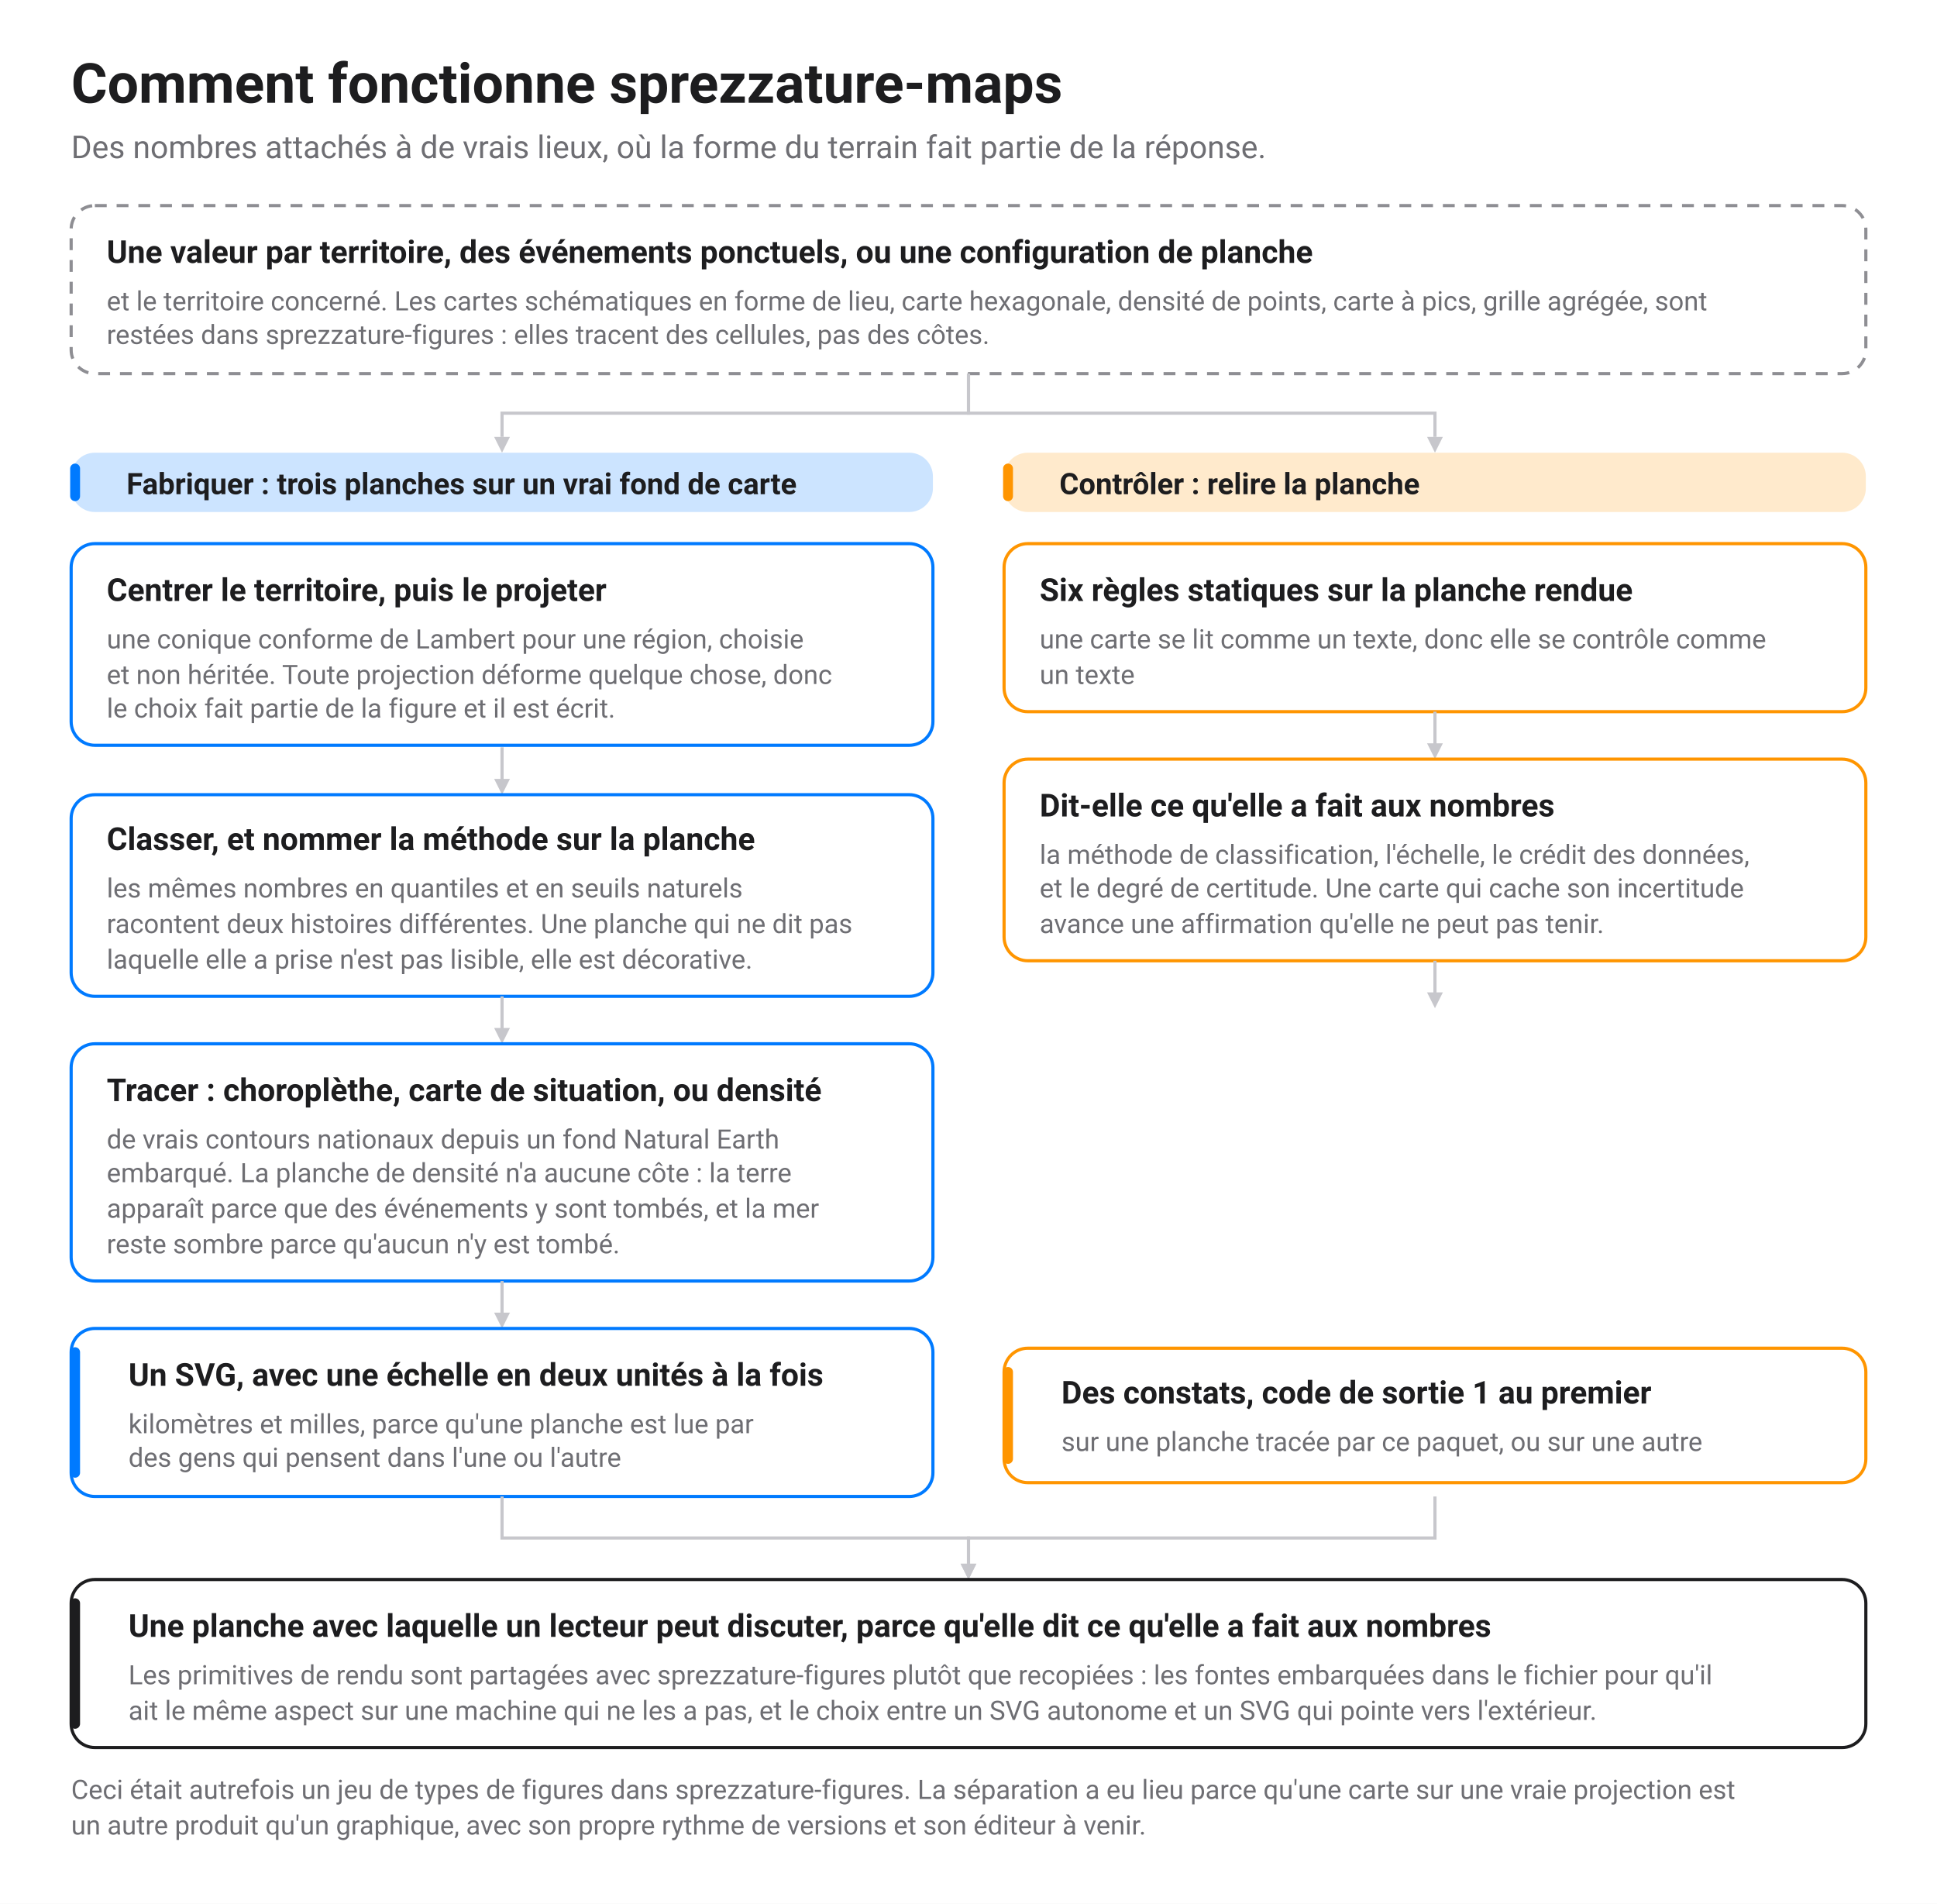
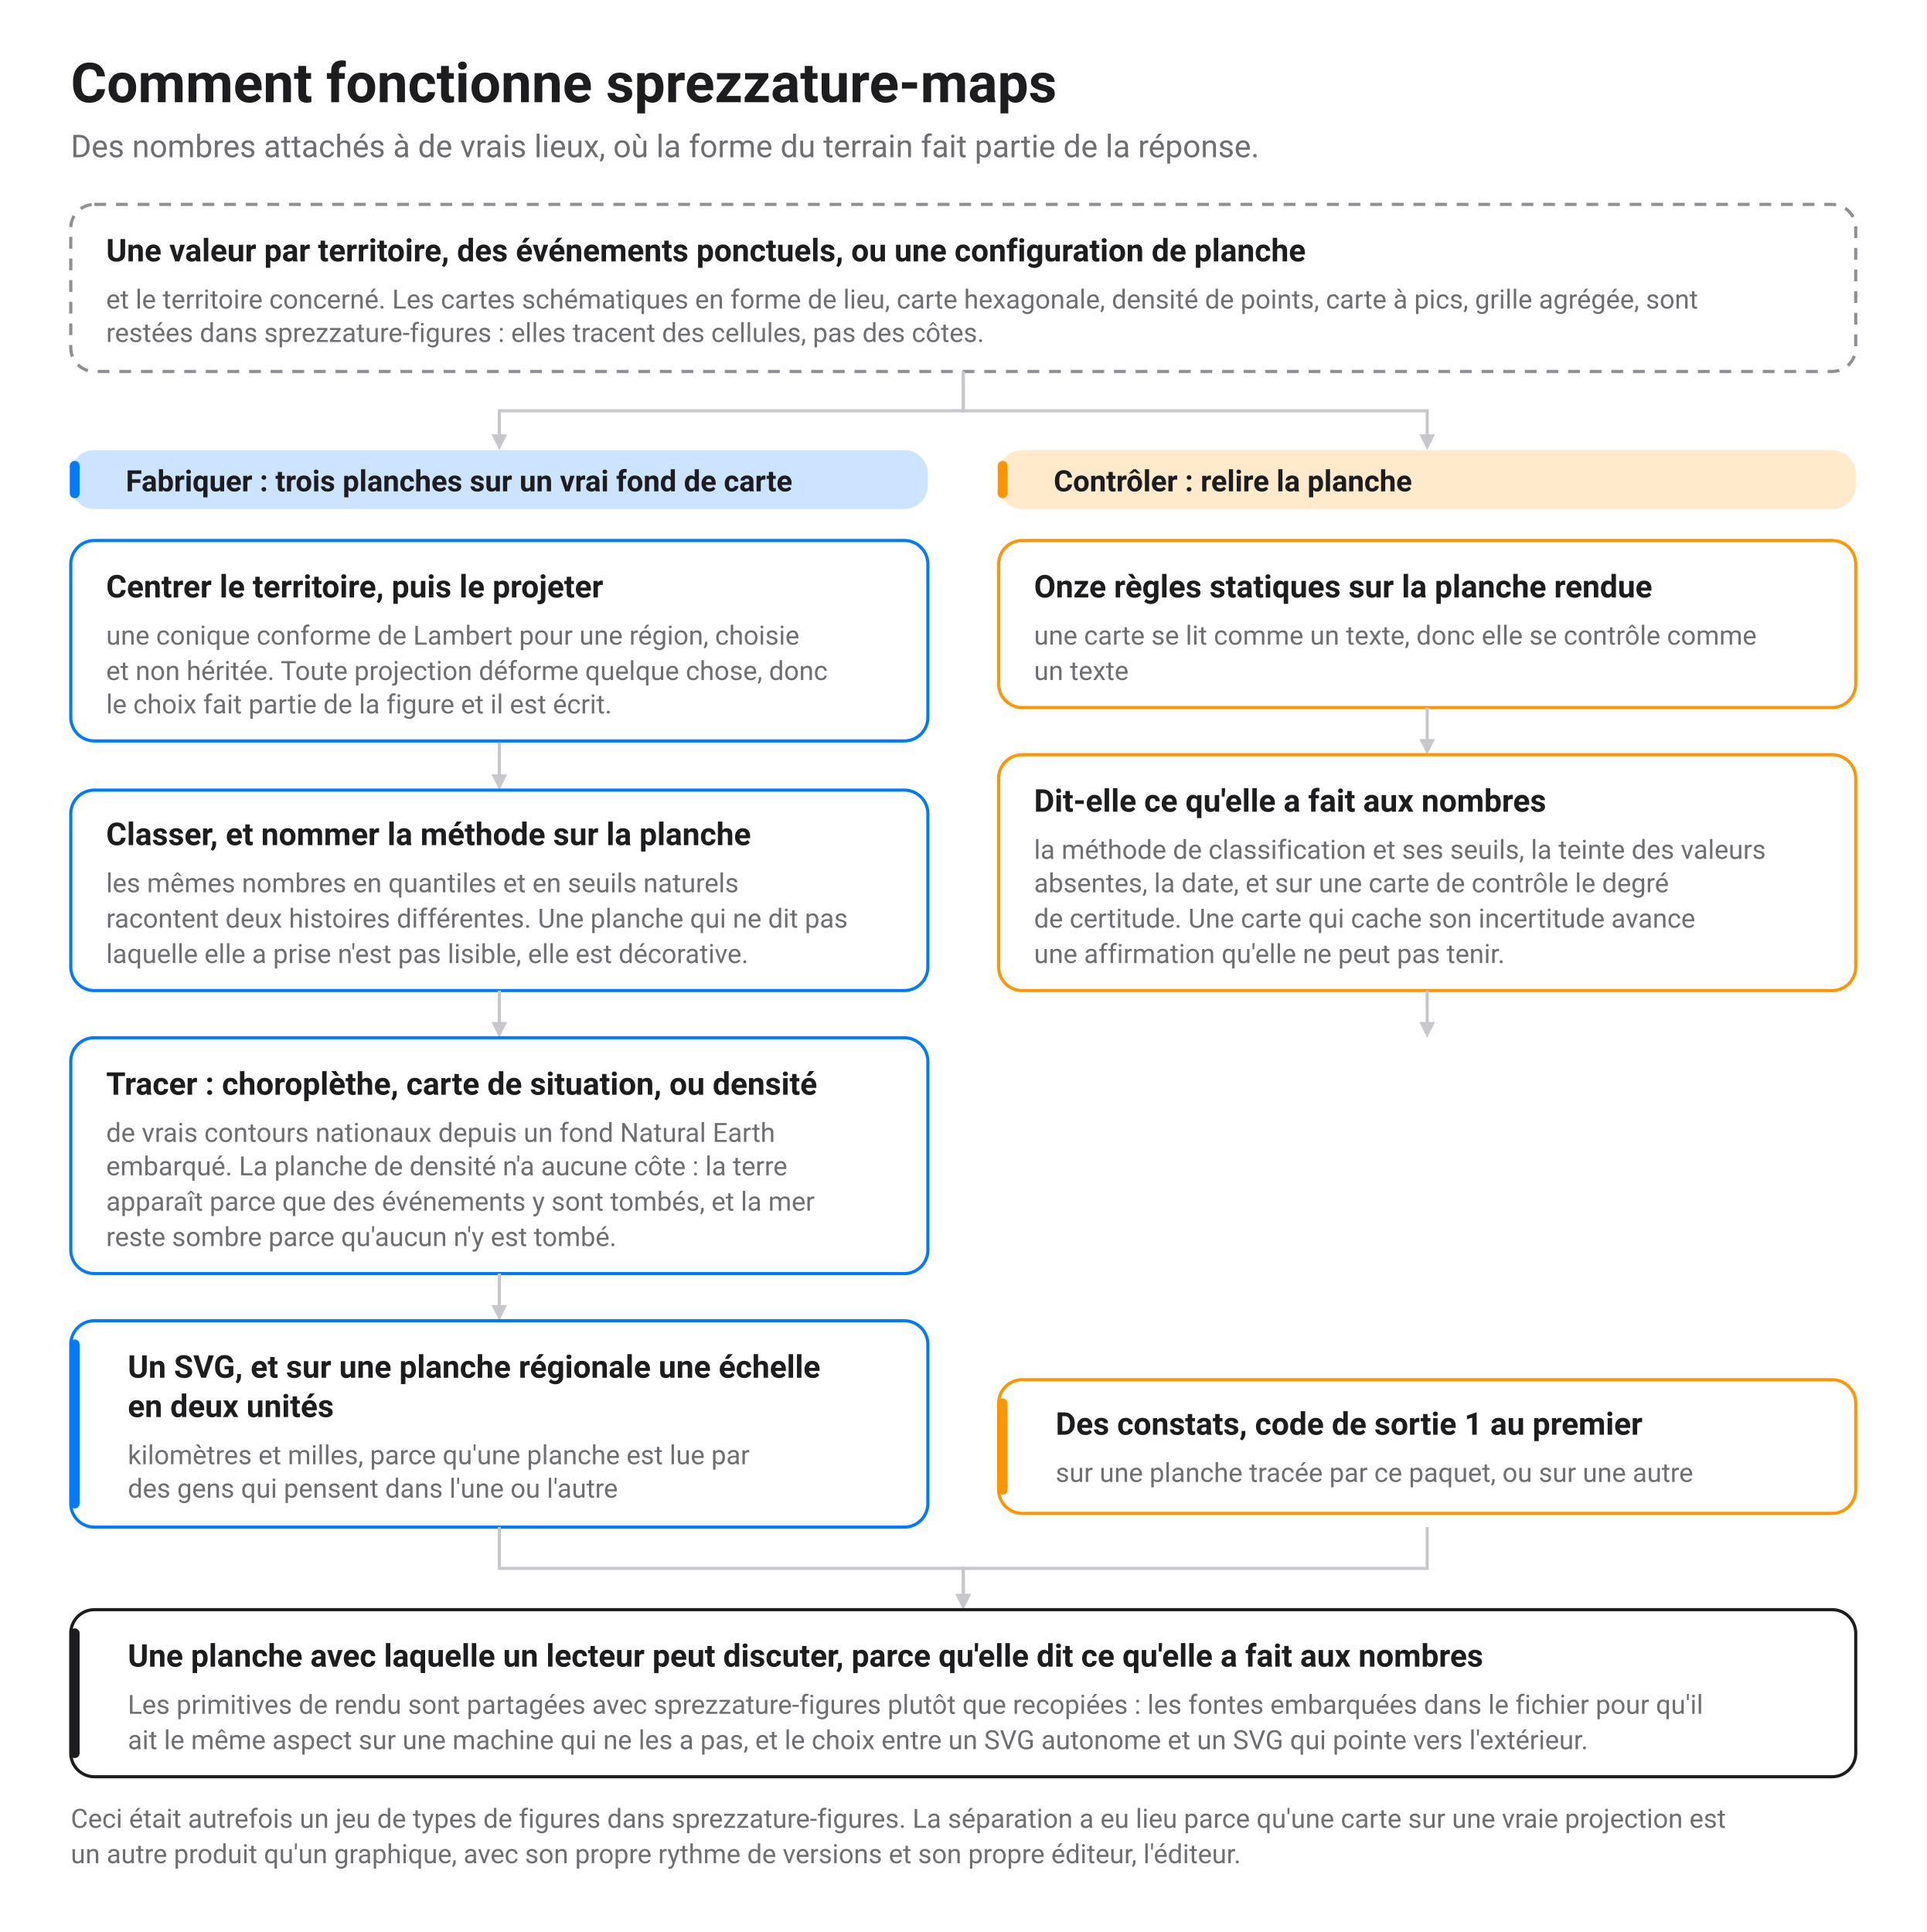
- <svg xmlns="http://www.w3.org/2000/svg" width="980" height="963" viewBox="0 0 980 963" font-family="Roboto, Helvetica Neue, Helvetica, Arial, sans-serif" role="img" aria-labelledby="maps-hiw-title maps-hiw-desc">
+ <svg xmlns="http://www.w3.org/2000/svg" width="980" height="983" viewBox="0 0 980 983" font-family="Roboto, Helvetica Neue, Helvetica, Arial, sans-serif" role="img" aria-labelledby="maps-hiw-title maps-hiw-desc">
  <style>@media (prefers-color-scheme: dark){rect[fill="#FFFFFF"]{fill:#141416;}rect.paper{fill:#0B0B0C;}[fill="#1D1D1F"]{fill:#F2F2F7;}[fill="#6E6E73"]{fill:#9C9CA3;}[stroke="#1D1D1F"]{stroke:#F2F2F7;}[stroke="#C7C7CC"]{stroke:#5A5A5E;}[fill="#C7C7CC"]{fill:#5A5A5E;}rect[fill="#CCE4FF"]{fill:#082646;}rect[fill="#FFEACC"]{fill:#462C09;}}</style>
-   <rect class="paper" width="980" height="963" fill="#FFFFFF" />
+   <rect class="paper" width="980" height="983" fill="#FFFFFF" />
  <text x="36" y="52" font-size="28" font-weight="700" fill="#1D1D1F">Comment fonctionne sprezzature-maps</text>
  <text x="36" y="80" font-size="16" font-weight="400" fill="#6E6E73">Des nombres attachés à de vrais lieux, où la forme du terrain fait partie de la réponse.</text>
  <rect x="36" y="104" width="908" height="85" rx="12" fill="#FFFFFF" stroke="#8E8E93" stroke-width="1.6" stroke-dasharray="6 5" />
  <text x="54" y="133" font-size="16" font-weight="600" fill="#1D1D1F">Une valeur par territoire, des événements ponctuels, ou une configuration de planche</text>
  <text x="54" y="157" font-size="13.5" font-weight="400" fill="#6E6E73">et le territoire concerné. Les cartes schématiques en forme de lieu, carte hexagonale, densité de points, carte à pics, grille agrégée, sont</text>
  <text x="54" y="174" font-size="13.5" font-weight="400" fill="#6E6E73">restées dans sprezzature-figures : elles tracent des cellules, pas des côtes.</text>
  <path d="M490,189 V209 H254 V221" stroke="#C7C7CC" stroke-width="1.6" fill="none" />
  <path d="M250,221 L254,229 L258,221" fill="#C7C7CC" />
  <path d="M490,189 V209 H726 V221" stroke="#C7C7CC" stroke-width="1.6" fill="none" />
  <path d="M722,221 L726,229 L730,221" fill="#C7C7CC" />
  <rect x="36" y="229" width="436" height="30" rx="12" fill="#CCE4FF" />
  <path d="M38,237 v14" stroke="#007AFF" stroke-width="5" stroke-linecap="round" fill="none" />
  <text x="64" y="250" font-size="15" font-weight="700" fill="#1D1D1F">Fabriquer : trois planches sur un vrai fond de carte</text>
  <rect x="36" y="275" width="436" height="102" rx="12" fill="#FFFFFF" stroke="#007AFF" stroke-width="1.6" />
  <text x="54" y="304" font-size="16" font-weight="600" fill="#1D1D1F">Centrer le territoire, puis le projeter</text>
  <text x="54" y="328" font-size="13.5" font-weight="400" fill="#6E6E73">une conique conforme de Lambert pour une région, choisie</text>
  <text x="54" y="346" font-size="13.5" font-weight="400" fill="#6E6E73">et non héritée. Toute projection déforme quelque chose, donc</text>
  <text x="54" y="363" font-size="13.5" font-weight="400" fill="#6E6E73">le choix fait partie de la figure et il est écrit.</text>
  <path d="M254,378 v17" stroke="#C7C7CC" stroke-width="1.6" fill="none" />
  <path d="M250,394 L254,402 L258,394" fill="#C7C7CC" />
  <rect x="36" y="402" width="436" height="102" rx="12" fill="#FFFFFF" stroke="#007AFF" stroke-width="1.6" />
  <text x="54" y="430" font-size="16" font-weight="600" fill="#1D1D1F">Classer, et nommer la méthode sur la planche</text>
  <text x="54" y="454" font-size="13.5" font-weight="400" fill="#6E6E73">les mêmes nombres en quantiles et en seuils naturels</text>
  <text x="54" y="472" font-size="13.5" font-weight="400" fill="#6E6E73">racontent deux histoires différentes. Une planche qui ne dit pas</text>
  <text x="54" y="490" font-size="13.5" font-weight="400" fill="#6E6E73">laquelle elle a prise n'est pas lisible, elle est décorative.</text>
  <path d="M254,504 v17" stroke="#C7C7CC" stroke-width="1.6" fill="none" />
  <path d="M250,520 L254,528 L258,520" fill="#C7C7CC" />
  <rect x="36" y="528" width="436" height="120" rx="12" fill="#FFFFFF" stroke="#007AFF" stroke-width="1.6" />
  <text x="54" y="557" font-size="16" font-weight="600" fill="#1D1D1F">Tracer : choroplèthe, carte de situation, ou densité</text>
  <text x="54" y="581" font-size="13.5" font-weight="400" fill="#6E6E73">de vrais contours nationaux depuis un fond Natural Earth</text>
  <text x="54" y="598" font-size="13.5" font-weight="400" fill="#6E6E73">embarqué. La planche de densité n'a aucune côte : la terre</text>
  <text x="54" y="616" font-size="13.5" font-weight="400" fill="#6E6E73">apparaît parce que des événements y sont tombés, et la mer</text>
  <text x="54" y="634" font-size="13.5" font-weight="400" fill="#6E6E73">reste sombre parce qu'aucun n'y est tombé.</text>
  <path d="M254,648 v17" stroke="#C7C7CC" stroke-width="1.6" fill="none" />
  <path d="M250,664 L254,672 L258,664" fill="#C7C7CC" />
-   <rect x="36" y="672" width="436" height="85" rx="12" fill="#FFFFFF" stroke="#007AFF" stroke-width="1.6" />
-   <path d="M38,684 v61" stroke="#007AFF" stroke-width="5" stroke-linecap="round" fill="none" />
-   <text x="65" y="701" font-size="16" font-weight="600" fill="#1D1D1F">Un SVG, avec une échelle en deux unités à la fois</text>
-   <text x="65" y="725" font-size="13.5" font-weight="400" fill="#6E6E73">kilomètres et milles, parce qu'une planche est lue par</text>
-   <text x="65" y="742" font-size="13.5" font-weight="400" fill="#6E6E73">des gens qui pensent dans l'une ou l'autre</text>
+   <rect x="36" y="672" width="436" height="105" rx="12" fill="#FFFFFF" stroke="#007AFF" stroke-width="1.6" />
+   <path d="M38,684 v81" stroke="#007AFF" stroke-width="5" stroke-linecap="round" fill="none" />
+   <text x="65" y="701" font-size="16" font-weight="600" fill="#1D1D1F">Un SVG, et sur une planche régionale une échelle</text>
+   <text x="65" y="721" font-size="16" font-weight="600" fill="#1D1D1F">en deux unités</text>
+   <text x="65" y="745" font-size="13.5" font-weight="400" fill="#6E6E73">kilomètres et milles, parce qu'une planche est lue par</text>
+   <text x="65" y="762" font-size="13.5" font-weight="400" fill="#6E6E73">des gens qui pensent dans l'une ou l'autre</text>
  <rect x="508" y="229" width="436" height="30" rx="12" fill="#FFEACC" />
  <path d="M510,237 v14" stroke="#FF9500" stroke-width="5" stroke-linecap="round" fill="none" />
  <text x="536" y="250" font-size="15" font-weight="700" fill="#1D1D1F">Contrôler : relire la planche</text>
  <rect x="508" y="275" width="436" height="85" rx="12" fill="#FFFFFF" stroke="#FF9500" stroke-width="1.6" />
-   <text x="526" y="304" font-size="16" font-weight="600" fill="#1D1D1F">Six règles statiques sur la planche rendue</text>
+   <text x="526" y="304" font-size="16" font-weight="600" fill="#1D1D1F">Onze règles statiques sur la planche rendue</text>
  <text x="526" y="328" font-size="13.5" font-weight="400" fill="#6E6E73">une carte se lit comme un texte, donc elle se contrôle comme</text>
  <text x="526" y="346" font-size="13.5" font-weight="400" fill="#6E6E73">un texte</text>
  <path d="M726,360 v17" stroke="#C7C7CC" stroke-width="1.6" fill="none" />
  <path d="M722,376 L726,384 L730,376" fill="#C7C7CC" />
-   <rect x="508" y="384" width="436" height="102" rx="12" fill="#FFFFFF" stroke="#FF9500" stroke-width="1.6" />
+   <rect x="508" y="384" width="436" height="120" rx="12" fill="#FFFFFF" stroke="#FF9500" stroke-width="1.6" />
  <text x="526" y="413" font-size="16" font-weight="600" fill="#1D1D1F">Dit-elle ce qu'elle a fait aux nombres</text>
-   <text x="526" y="437" font-size="13.5" font-weight="400" fill="#6E6E73">la méthode de classification, l'échelle, le crédit des données,</text>
-   <text x="526" y="454" font-size="13.5" font-weight="400" fill="#6E6E73">et le degré de certitude. Une carte qui cache son incertitude</text>
-   <text x="526" y="472" font-size="13.5" font-weight="400" fill="#6E6E73">avance une affirmation qu'elle ne peut pas tenir.</text>
-   <path d="M726,486 v17" stroke="#C7C7CC" stroke-width="1.6" fill="none" />
-   <path d="M722,502 L726,510 L730,502" fill="#C7C7CC" />
-   <rect x="508" y="682" width="436" height="68" rx="12" fill="#FFFFFF" stroke="#FF9500" stroke-width="1.6" />
-   <path d="M510,694 v44" stroke="#FF9500" stroke-width="5" stroke-linecap="round" fill="none" />
-   <text x="537" y="710" font-size="16" font-weight="600" fill="#1D1D1F">Des constats, code de sortie 1 au premier</text>
-   <text x="537" y="734" font-size="13.5" font-weight="400" fill="#6E6E73">sur une planche tracée par ce paquet, ou sur une autre</text>
-   <path d="M254,757 V778 H490 V791" stroke="#C7C7CC" stroke-width="1.6" fill="none" />
-   <path d="M486,791 L490,799 L494,791" fill="#C7C7CC" />
-   <path d="M726,757 V778 H490 V791" stroke="#C7C7CC" stroke-width="1.6" fill="none" />
-   <path d="M486,791 L490,799 L494,791" fill="#C7C7CC" />
-   <rect x="36" y="799" width="908" height="85" rx="12" fill="#FFFFFF" stroke="#1D1D1F" stroke-width="1.6" />
-   <path d="M38,811 v61" stroke="#1D1D1F" stroke-width="5" stroke-linecap="round" fill="none" />
-   <text x="65" y="828" font-size="16" font-weight="600" fill="#1D1D1F">Une planche avec laquelle un lecteur peut discuter, parce qu'elle dit ce qu'elle a fait aux nombres</text>
-   <text x="65" y="852" font-size="13.5" font-weight="400" fill="#6E6E73">Les primitives de rendu sont partagées avec sprezzature-figures plutôt que recopiées : les fontes embarquées dans le fichier pour qu'il</text>
-   <text x="65" y="870" font-size="13.5" font-weight="400" fill="#6E6E73">ait le même aspect sur une machine qui ne les a pas, et le choix entre un SVG autonome et un SVG qui pointe vers l'extérieur.</text>
-   <text x="36" y="910" font-size="13.5" font-weight="400" fill="#6E6E73">Ceci était autrefois un jeu de types de figures dans sprezzature-figures. La séparation a eu lieu parce qu'une carte sur une vraie projection est</text>
-   <text x="36" y="928" font-size="13.5" font-weight="400" fill="#6E6E73">un autre produit qu'un graphique, avec son propre rythme de versions et son éditeur à venir.</text>
+   <text x="526" y="437" font-size="13.5" font-weight="400" fill="#6E6E73">la méthode de classification et ses seuils, la teinte des valeurs</text>
+   <text x="526" y="454" font-size="13.5" font-weight="400" fill="#6E6E73">absentes, la date, et sur une carte de contrôle le degré</text>
+   <text x="526" y="472" font-size="13.5" font-weight="400" fill="#6E6E73">de certitude. Une carte qui cache son incertitude avance</text>
+   <text x="526" y="490" font-size="13.5" font-weight="400" fill="#6E6E73">une affirmation qu'elle ne peut pas tenir.</text>
+   <path d="M726,504 v17" stroke="#C7C7CC" stroke-width="1.6" fill="none" />
+   <path d="M722,520 L726,528 L730,520" fill="#C7C7CC" />
+   <rect x="508" y="702" width="436" height="68" rx="12" fill="#FFFFFF" stroke="#FF9500" stroke-width="1.6" />
+   <path d="M510,714 v44" stroke="#FF9500" stroke-width="5" stroke-linecap="round" fill="none" />
+   <text x="537" y="730" font-size="16" font-weight="600" fill="#1D1D1F">Des constats, code de sortie 1 au premier</text>
+   <text x="537" y="754" font-size="13.5" font-weight="400" fill="#6E6E73">sur une planche tracée par ce paquet, ou sur une autre</text>
+   <path d="M254,777 V798 H490 V811" stroke="#C7C7CC" stroke-width="1.6" fill="none" />
+   <path d="M486,811 L490,819 L494,811" fill="#C7C7CC" />
+   <path d="M726,777 V798 H490 V811" stroke="#C7C7CC" stroke-width="1.6" fill="none" />
+   <path d="M486,811 L490,819 L494,811" fill="#C7C7CC" />
+   <rect x="36" y="819" width="908" height="85" rx="12" fill="#FFFFFF" stroke="#1D1D1F" stroke-width="1.6" />
+   <path d="M38,831 v61" stroke="#1D1D1F" stroke-width="5" stroke-linecap="round" fill="none" />
+   <text x="65" y="848" font-size="16" font-weight="600" fill="#1D1D1F">Une planche avec laquelle un lecteur peut discuter, parce qu'elle dit ce qu'elle a fait aux nombres</text>
+   <text x="65" y="872" font-size="13.5" font-weight="400" fill="#6E6E73">Les primitives de rendu sont partagées avec sprezzature-figures plutôt que recopiées : les fontes embarquées dans le fichier pour qu'il</text>
+   <text x="65" y="890" font-size="13.5" font-weight="400" fill="#6E6E73">ait le même aspect sur une machine qui ne les a pas, et le choix entre un SVG autonome et un SVG qui pointe vers l'extérieur.</text>
+   <text x="36" y="930" font-size="13.5" font-weight="400" fill="#6E6E73">Ceci était autrefois un jeu de types de figures dans sprezzature-figures. La séparation a eu lieu parce qu'une carte sur une vraie projection est</text>
+   <text x="36" y="948" font-size="13.5" font-weight="400" fill="#6E6E73">un autre produit qu'un graphique, avec son propre rythme de versions et son propre éditeur, l'éditeur.</text>
</svg>
